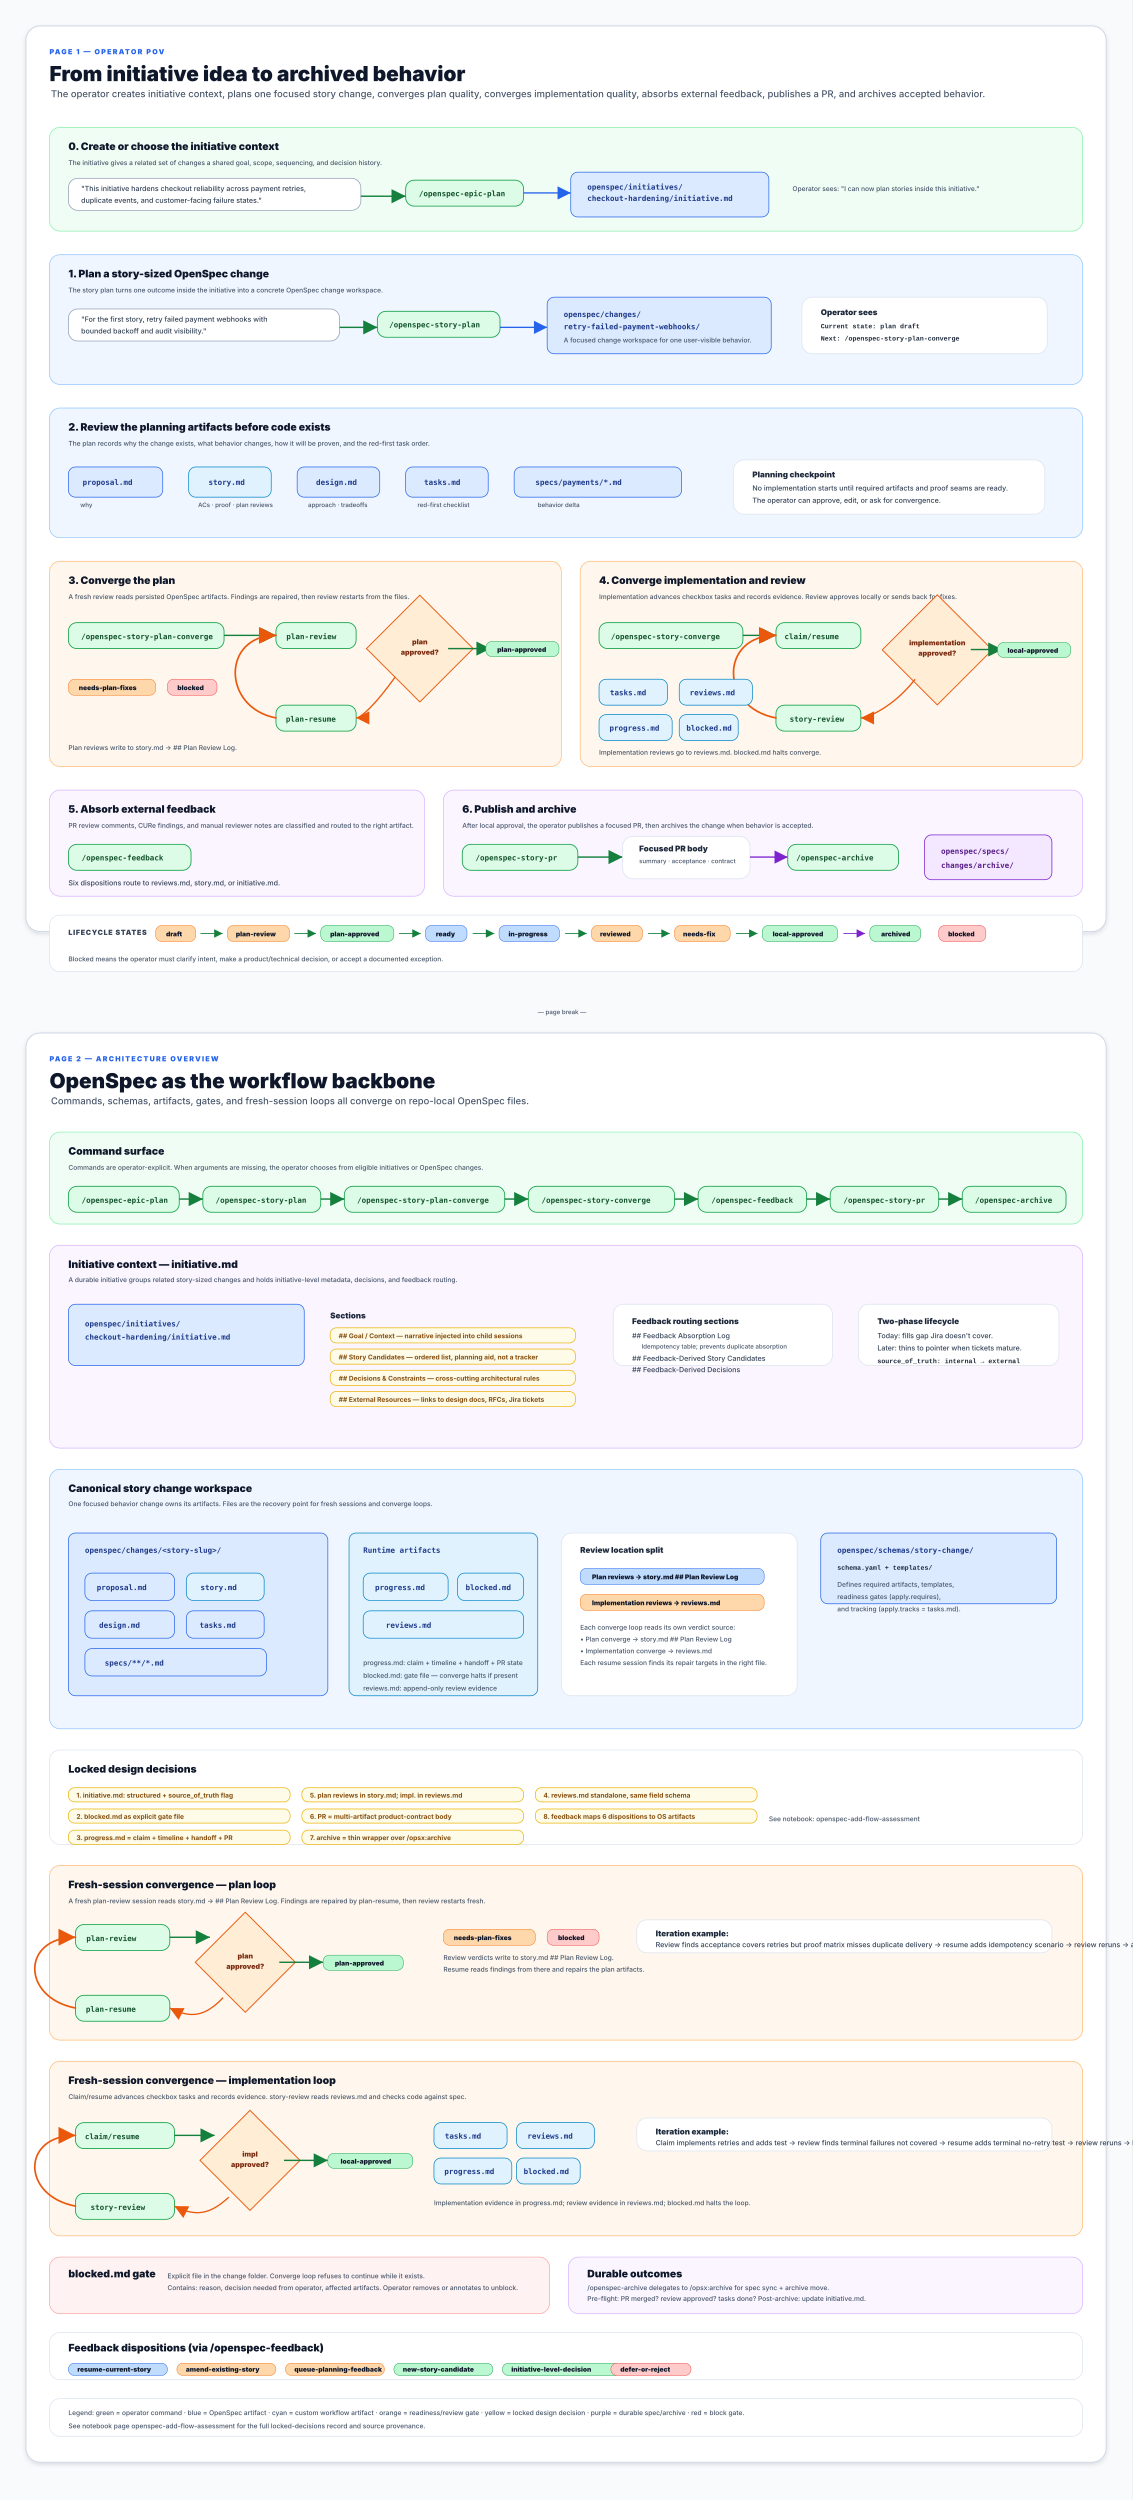
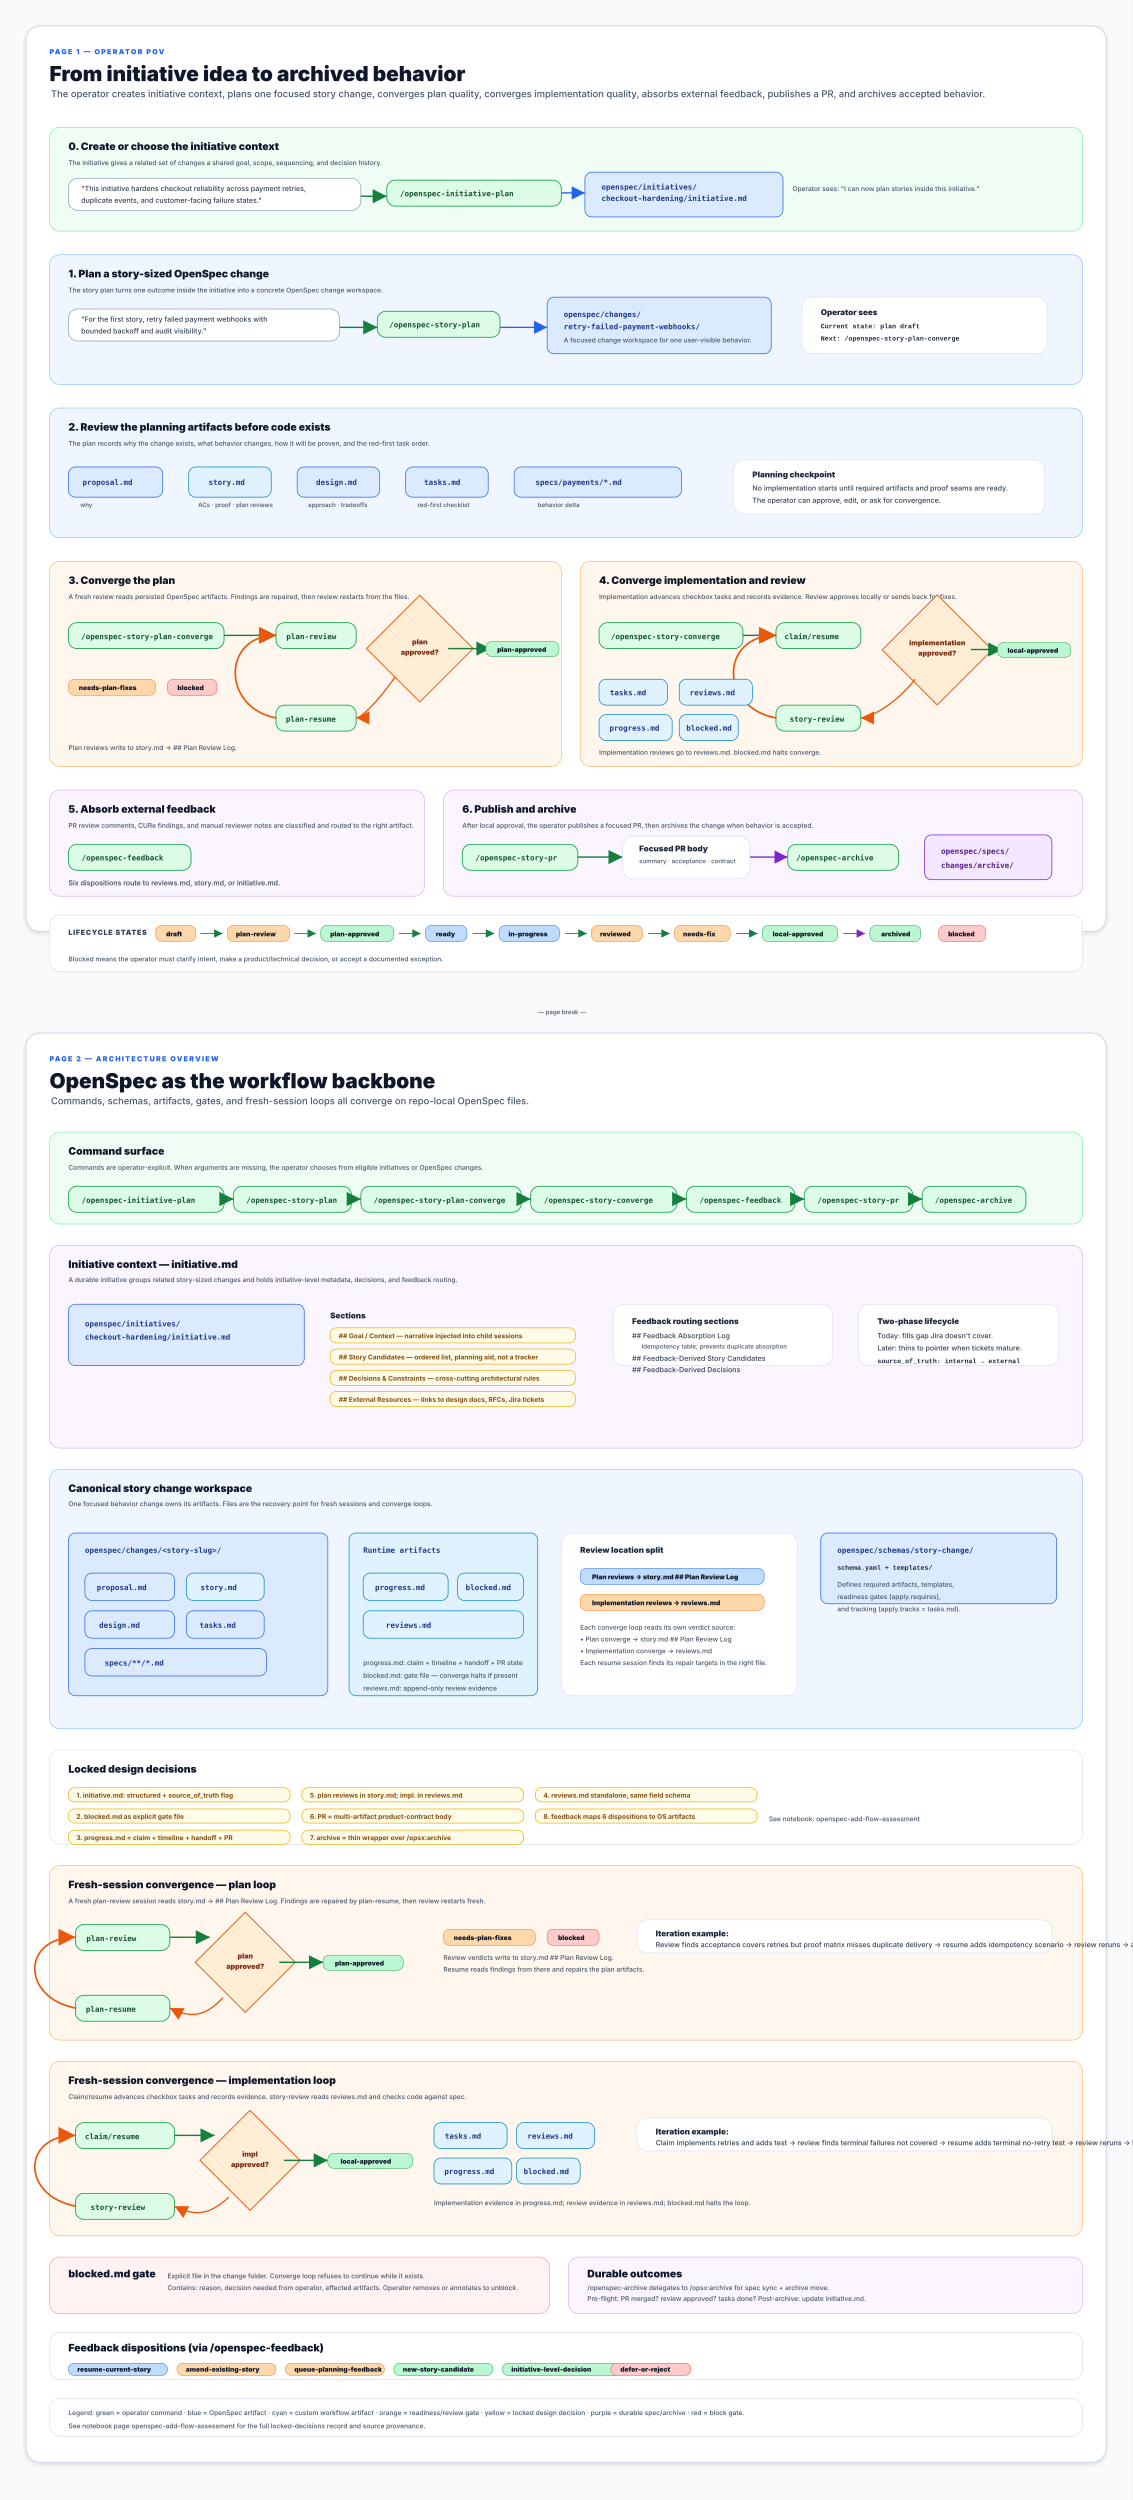
<svg xmlns="http://www.w3.org/2000/svg" width="2400" height="5300" viewBox="0 0 2400 5300" role="img" aria-labelledby="title desc">
  <defs>
    <marker id="arrow-green" markerWidth="14" markerHeight="14" refX="12" refY="7" orient="auto" markerUnits="strokeWidth">
      <path d="M2,2 L12,7 L2,12 Z" fill="#15803d" />
    </marker>
    <marker id="arrow-blue" markerWidth="14" markerHeight="14" refX="12" refY="7" orient="auto" markerUnits="strokeWidth">
      <path d="M2,2 L12,7 L2,12 Z" fill="#2563eb" />
    </marker>
    <marker id="arrow-orange" markerWidth="14" markerHeight="14" refX="12" refY="7" orient="auto" markerUnits="strokeWidth">
      <path d="M2,2 L12,7 L2,12 Z" fill="#ea580c" />
    </marker>
    <marker id="arrow-purple" markerWidth="14" markerHeight="14" refX="12" refY="7" orient="auto" markerUnits="strokeWidth">
      <path d="M2,2 L12,7 L2,12 Z" fill="#7e22ce" />
    </marker>
    <marker id="arrow-red" markerWidth="14" markerHeight="14" refX="12" refY="7" orient="auto" markerUnits="strokeWidth">
      <path d="M2,2 L12,7 L2,12 Z" fill="#b91c1c" />
    </marker>
    <filter id="shadow" x="-10%" y="-10%" width="130%" height="130%">
      <feDropShadow dx="0" dy="4" stdDeviation="5" flood-color="#0f172a" flood-opacity="0.12" />
    </filter>
    <style>
      .bg { fill: #f8fafc; }
      .page { fill: #ffffff; stroke: #cbd5e1; stroke-width: 2; rx: 30; filter: url(#shadow); }
      .panel { fill: #ffffff; stroke: #dbe3ef; stroke-width: 1.5; rx: 22; }
      .panel-blue { fill: #eff6ff; stroke: #93c5fd; stroke-width: 1.5; rx: 22; }
      .panel-green { fill: #f0fdf4; stroke: #86efac; stroke-width: 1.5; rx: 22; }
      .panel-orange { fill: #fff7ed; stroke: #fdba74; stroke-width: 1.5; rx: 22; }
      .panel-purple { fill: #faf5ff; stroke: #d8b4fe; stroke-width: 1.5; rx: 22; }
      .panel-red { fill: #fef2f2; stroke: #fca5a5; stroke-width: 1.5; rx: 22; }
      .title { font: 850 44px Inter, ui-sans-serif, system-ui, -apple-system, BlinkMacSystemFont, "Segoe UI", sans-serif; fill: #0f172a; }
      .subtitle { font: 500 20px Inter, ui-sans-serif, system-ui, sans-serif; fill: #475569; }
      .page-label { font: 850 15px Inter, ui-sans-serif, system-ui, sans-serif; fill: #2563eb; letter-spacing: .18em; }
      .chapter { font: 850 26px Inter, ui-sans-serif, system-ui, sans-serif; fill: #0f172a; }
      .section-title { font: 850 22px Inter, ui-sans-serif, system-ui, sans-serif; fill: #0f172a; }
      .lane-label { font: 850 15px Inter, ui-sans-serif, system-ui, sans-serif; fill: #334155; letter-spacing: .1em; }
      .body { font: 500 17px Inter, ui-sans-serif, system-ui, sans-serif; fill: #334155; }
      .body-strong { font: 850 17px Inter, ui-sans-serif, system-ui, sans-serif; fill: #1e293b; }
      .small { font: 500 15px Inter, ui-sans-serif, system-ui, sans-serif; fill: #334155; }
      .tiny { font: 500 13px Inter, ui-sans-serif, system-ui, sans-serif; fill: #475569; }
      .comment { font: 500 14px Inter, ui-sans-serif, system-ui, sans-serif; fill: #475569; }
      .mono { font: 750 16px "SFMono-Regular", Consolas, "Liberation Mono", monospace; fill: #1e293b; }
      .mono-small { font: 750 14px "SFMono-Regular", Consolas, "Liberation Mono", monospace; fill: #1e293b; }
      .bubble { fill: #ffffff; stroke: #94a3b8; stroke-width: 1.6; rx: 20; }
      .command { fill: #dcfce7; stroke: #16a34a; stroke-width: 1.8; rx: 18; }
      .command-text { font: 850 16px "SFMono-Regular", Consolas, monospace; fill: #14532d; }
      .artifact { fill: #dbeafe; stroke: #2563eb; stroke-width: 1.5; rx: 15; }
      .artifact-text { font: 850 16px "SFMono-Regular", Consolas, monospace; fill: #1e3a8a; }
      .custom-artifact { fill: #e0f2fe; stroke: #0284c7; stroke-width: 1.5; rx: 15; }
      .gate { fill: #ffedd5; stroke: #ea580c; stroke-width: 2; }
      .gate-text { font: 850 15px Inter, ui-sans-serif, system-ui, sans-serif; fill: #7c2d12; text-anchor: middle; }
      .durable { fill: #f3e8ff; stroke: #7e22ce; stroke-width: 1.6; rx: 15; }
      .durable-text { font: 850 16px "SFMono-Regular", Consolas, monospace; fill: #581c87; }
      .decision { fill: #fefce8; stroke: #eab308; stroke-width: 1.5; rx: 13; }
      .decision-text { font: 750 14px Inter, ui-sans-serif, system-ui, sans-serif; fill: #854d0e; }
      .status { font: 850 14px Inter, ui-sans-serif, system-ui, sans-serif; fill: #0f172a; }
      .chip-green { fill: #bbf7d0; stroke: #16a34a; stroke-width: 1; rx: 13; }
      .chip-orange { fill: #fed7aa; stroke: #f97316; stroke-width: 1; rx: 13; }
      .chip-blue { fill: #bfdbfe; stroke: #2563eb; stroke-width: 1; rx: 13; }
      .chip-red { fill: #fecaca; stroke: #ef4444; stroke-width: 1; rx: 13; }
      .arrow-green { stroke: #15803d; stroke-width: 3; fill: none; marker-end: url(#arrow-green); }
      .arrow-blue { stroke: #2563eb; stroke-width: 2.8; fill: none; marker-end: url(#arrow-blue); }
      .arrow-orange { stroke: #ea580c; stroke-width: 2.8; fill: none; marker-end: url(#arrow-orange); }
      .arrow-purple { stroke: #7e22ce; stroke-width: 2.8; fill: none; marker-end: url(#arrow-purple); }
      .arrow-red { stroke: #b91c1c; stroke-width: 2.8; fill: none; marker-end: url(#arrow-red); }
      .dashed { stroke-dasharray: 8 6; }
      .thin { stroke-width: 1.8; }
      .loop { stroke-width: 3.6; stroke-linecap: round; }
    </style>
  </defs>
  <rect class="bg" x="0" y="0" width="2400" height="5300" />
  <rect class="page" x="55" y="55" width="2290" height="1920" />
  <text class="page-label" x="105" y="115">PAGE 1 — OPERATOR POV</text>
  <text class="title" x="105" y="172">From initiative idea to archived behavior</text>
  <text class="subtitle" x="108" y="206">The operator creates initiative context, plans one focused story change, converges plan quality, converges implementation quality, absorbs external feedback, publishes a PR, and archives accepted behavior.</text>
  <rect class="panel-green" x="105" y="270" width="2190" height="220" />
  <text class="section-title" x="145" y="318">0. Create or choose the initiative context</text>
  <text class="comment" x="145" y="350">The initiative gives a related set of changes a shared goal, scope, sequencing, and decision history.</text>
  <rect class="bubble" x="145" y="378" width="620" height="68" />
  <text class="small" x="172" y="405">"This initiative hardens checkout reliability across payment retries,</text>
  <text class="small" x="172" y="430">duplicate events, and customer-facing failure states."</text>
-   <rect class="command" x="860" y="382" width="250" height="55" />
-   <text class="command-text" x="888" y="416">/openspec-epic-plan</text>
-   <path class="arrow-green" d="M765 416 H860" />
-   <path class="arrow-blue" d="M1110 409 H1210" />
-   <rect class="artifact" x="1210" y="365" width="420" height="95" />
-   <text class="artifact-text" x="1245" y="402">openspec/initiatives/</text>
-   <text class="artifact-text" x="1245" y="426">checkout-hardening/initiative.md</text>
+   <rect class="command" x="820" y="382" width="370" height="55" />
+   <text class="command-text" x="848" y="416">/openspec-initiative-plan</text>
+   <path class="arrow-green" d="M765 416 H820" />
+   <path class="arrow-blue" d="M1190 409 H1240" />
+   <rect class="artifact" x="1240" y="365" width="420" height="95" />
+   <text class="artifact-text" x="1275" y="402">openspec/initiatives/</text>
+   <text class="artifact-text" x="1275" y="426">checkout-hardening/initiative.md</text>
  <text class="comment" x="1680" y="405">Operator sees: "I can now plan stories inside this initiative."</text>
  <rect class="panel-blue" x="105" y="540" width="2190" height="275" />
  <text class="section-title" x="145" y="588">1. Plan a story-sized OpenSpec change</text>
  <text class="comment" x="145" y="620">The story plan turns one outcome inside the initiative into a concrete OpenSpec change workspace.</text>
  <rect class="bubble" x="145" y="655" width="575" height="68" />
  <text class="small" x="172" y="682">"For the first story, retry failed payment webhooks with</text>
  <text class="small" x="172" y="707">bounded backoff and audit visibility."</text>
  <rect class="command" x="800" y="660" width="260" height="55" />
  <text class="command-text" x="825" y="694">/openspec-story-plan</text>
  <path class="arrow-green" d="M720 694 H800" />
  <path class="arrow-blue" d="M1060 694 H1160" />
  <rect class="artifact" x="1160" y="630" width="475" height="120" />
  <text class="artifact-text" x="1195" y="672">openspec/changes/</text>
  <text class="artifact-text" x="1195" y="698">retry-failed-payment-webhooks/</text>
  <text class="comment" x="1195" y="726">A focused change workspace for one user-visible behavior.</text>
  <rect class="panel" x="1700" y="630" width="520" height="120" />
  <text class="body-strong" x="1740" y="668">Operator sees</text>
  <text class="mono-small" x="1740" y="696">Current state: plan draft</text>
  <text class="mono-small" x="1740" y="722">Next: /openspec-story-plan-converge</text>
  <rect class="panel-blue" x="105" y="865" width="2190" height="275" />
  <text class="section-title" x="145" y="913">2. Review the planning artifacts before code exists</text>
  <text class="comment" x="145" y="945">The plan records why the change exists, what behavior changes, how it will be proven, and the red-first task order.</text>
  <rect class="artifact" x="145" y="990" width="200" height="64" />
  <text class="artifact-text" x="175" y="1028">proposal.md</text>
  <text class="tiny" x="170" y="1075">why</text>
  <rect class="custom-artifact" x="400" y="990" width="175" height="64" />
  <text class="artifact-text" x="442" y="1028">story.md</text>
  <text class="tiny" x="420" y="1075">ACs · proof · plan reviews</text>
  <rect class="artifact" x="630" y="990" width="175" height="64" />
  <text class="artifact-text" x="670" y="1028">design.md</text>
  <text class="tiny" x="653" y="1075">approach · tradeoffs</text>
  <rect class="artifact" x="860" y="990" width="175" height="64" />
  <text class="artifact-text" x="899" y="1028">tasks.md</text>
  <text class="tiny" x="885" y="1075">red-first checklist</text>
  <rect class="artifact" x="1090" y="990" width="355" height="64" />
  <text class="artifact-text" x="1135" y="1028">specs/payments/*.md</text>
  <text class="tiny" x="1140" y="1075">behavior delta</text>
  <rect class="panel" x="1555" y="975" width="660" height="115" />
  <text class="body-strong" x="1595" y="1012">Planning checkpoint</text>
  <text class="small" x="1595" y="1040">No implementation starts until required artifacts and proof seams are ready.</text>
  <text class="small" x="1595" y="1066">The operator can approve, edit, or ask for convergence.</text>
  <rect class="panel-orange" x="105" y="1190" width="1085" height="435" />
  <text class="section-title" x="145" y="1238">3. Converge the plan</text>
  <text class="comment" x="145" y="1270">A fresh review reads persisted OpenSpec artifacts. Findings are repaired, then review restarts from the files.</text>
  <rect class="command" x="145" y="1320" width="330" height="55" />
  <text class="command-text" x="172" y="1355">/openspec-story-plan-converge</text>
  <path class="arrow-green" d="M475 1347 H585" />
  <rect class="command" x="585" y="1320" width="170" height="55" />
  <text class="command-text" x="607" y="1355">plan-review</text>
  <rect class="gate" x="810" y="1295" width="160" height="160" transform="rotate(45 890 1375)" />
  <text class="gate-text" x="890" y="1366">plan</text>
  <text class="gate-text" x="890" y="1388">approved?</text>
  <rect class="command" x="585" y="1495" width="170" height="55" />
  <text class="command-text" x="606" y="1530">plan-resume</text>
  <path class="arrow-orange" d="M838 1435 C795 1495, 765 1522, 755 1522" />
  <path class="arrow-orange loop" d="M585 1522 C470 1500, 470 1347, 585 1347" />
  <path class="arrow-green" d="M950 1375 H1040" />
  <rect class="chip-green" x="1030" y="1360" width="155" height="32" />
  <text class="status" x="1054" y="1382">plan-approved</text>
  <rect class="chip-orange" x="145" y="1440" width="185" height="34" />
  <text class="status" x="167" y="1463">needs-plan-fixes</text>
  <rect class="chip-red" x="355" y="1440" width="105" height="34" />
  <text class="status" x="376" y="1463">blocked</text>
  <text class="comment" x="145" y="1590">Plan reviews write to story.md → ## Plan Review Log.</text>
  <rect class="panel-orange" x="1230" y="1190" width="1065" height="435" />
  <text class="section-title" x="1270" y="1238">4. Converge implementation and review</text>
  <text class="comment" x="1270" y="1270">Implementation advances checkbox tasks and records evidence. Review approves locally or sends back for fixes.</text>
  <rect class="command" x="1270" y="1320" width="305" height="55" />
  <text class="command-text" x="1295" y="1355">/openspec-story-converge</text>
  <path class="arrow-green" d="M1575 1347 H1645" />
  <rect class="command" x="1645" y="1320" width="180" height="55" />
  <text class="command-text" x="1663" y="1355">claim/resume</text>
  <rect class="gate" x="1905" y="1295" width="165" height="165" transform="rotate(45 1987 1377)" />
  <text class="gate-text" x="1987" y="1368">implementation</text>
  <text class="gate-text" x="1987" y="1390">approved?</text>
  <rect class="command" x="1645" y="1495" width="180" height="55" />
  <text class="command-text" x="1674" y="1530">story-review</text>
  <path class="arrow-orange" d="M1940 1440 C1895 1498, 1840 1522, 1825 1522" />
  <path class="arrow-orange loop" d="M1645 1522 C1525 1500, 1525 1347, 1645 1347" />
  <path class="arrow-green" d="M2058 1377 H2125" />
  <rect class="chip-green" x="2115" y="1362" width="155" height="32" />
  <text class="status" x="2136" y="1384">local-approved</text>
  <rect class="custom-artifact" x="1270" y="1440" width="145" height="55" />
  <text class="artifact-text" x="1293" y="1474">tasks.md</text>
  <rect class="custom-artifact" x="1440" y="1440" width="155" height="55" />
  <text class="artifact-text" x="1462" y="1474">reviews.md</text>
  <rect class="custom-artifact" x="1270" y="1515" width="155" height="55" />
  <text class="artifact-text" x="1292" y="1549">progress.md</text>
  <rect class="custom-artifact" x="1440" y="1515" width="125" height="55" />
  <text class="artifact-text" x="1455" y="1549">blocked.md</text>
  <text class="comment" x="1270" y="1600">Implementation reviews go to reviews.md. blocked.md halts converge.</text>
  <rect class="panel-purple" x="105" y="1675" width="795" height="225" />
  <text class="section-title" x="145" y="1723">5. Absorb external feedback</text>
  <text class="comment" x="145" y="1755">PR review comments, CURe findings, and manual reviewer notes are classified and routed to the right artifact.</text>
  <rect class="command" x="145" y="1790" width="260" height="55" />
  <text class="command-text" x="173" y="1824">/openspec-feedback</text>
  <text class="small" x="145" y="1877">Six dispositions route to reviews.md, story.md, or initiative.md.</text>
  <rect class="panel-purple" x="940" y="1675" width="1355" height="225" />
  <text class="section-title" x="980" y="1723">6. Publish and archive</text>
  <text class="comment" x="980" y="1755">After local approval, the operator publishes a focused PR, then archives the change when behavior is accepted.</text>
  <rect class="command" x="980" y="1790" width="245" height="55" />
  <text class="command-text" x="1008" y="1824">/openspec-story-pr</text>
  <path class="arrow-green" d="M1225 1817 H1320" />
  <rect class="panel" x="1320" y="1773" width="270" height="90" />
  <text class="body-strong" x="1355" y="1805">Focused PR body</text>
  <text class="tiny" x="1355" y="1830">summary · acceptance · contract</text>
  <path class="arrow-purple" d="M1590 1817 H1670" />
  <rect class="command" x="1670" y="1790" width="235" height="55" />
  <text class="command-text" x="1688" y="1824">/openspec-archive</text>
  <rect class="durable" x="1960" y="1770" width="270" height="95" />
  <text class="durable-text" x="1995" y="1810">openspec/specs/</text>
  <text class="durable-text" x="1995" y="1840">changes/archive/</text>
  <rect class="panel" x="105" y="1940" width="2190" height="120" />
  <text class="lane-label" x="145" y="1982">LIFECYCLE STATES</text>
  <g transform="translate(330,1962)">
    <rect class="chip-orange" x="0" y="0" width="85" height="34" />
    <text class="status" x="22" y="23">draft</text>
    <path class="arrow-green thin" d="M95 17 H142" />
    <rect class="chip-orange" x="152" y="0" width="132" height="34" />
    <text class="status" x="170" y="23">plan-review</text>
    <path class="arrow-green thin" d="M294 17 H340" />
    <rect class="chip-green" x="350" y="0" width="155" height="34" />
    <text class="status" x="370" y="23">plan-approved</text>
    <path class="arrow-green thin" d="M516 17 H562" />
    <rect class="chip-blue" x="572" y="0" width="88" height="34" />
    <text class="status" x="594" y="23">ready</text>
    <path class="arrow-green thin" d="M672 17 H718" />
    <rect class="chip-blue" x="728" y="0" width="128" height="34" />
    <text class="status" x="748" y="23">in-progress</text>
    <path class="arrow-green thin" d="M868 17 H914" />
    <rect class="chip-orange" x="924" y="0" width="108" height="34" />
    <text class="status" x="942" y="23">reviewed</text>
    <path class="arrow-green thin" d="M1044 17 H1090" />
    <rect class="chip-orange" x="1100" y="0" width="118" height="34" />
    <text class="status" x="1118" y="23">needs-fix</text>
    <path class="arrow-green thin" d="M1230 17 H1276" />
    <rect class="chip-green" x="1286" y="0" width="160" height="34" />
    <text class="status" x="1308" y="23">local-approved</text>
    <path class="arrow-purple thin" d="M1458 17 H1504" />
    <rect class="chip-green" x="1514" y="0" width="108" height="34" />
    <text class="status" x="1538" y="23">archived</text>
    <rect class="chip-red" x="1660" y="0" width="100" height="34" />
    <text class="status" x="1680" y="23">blocked</text>
  </g>
  <text class="comment" x="145" y="2038">Blocked means the operator must clarify intent, make a product/technical decision, or accept a documented exception.</text>
  <text class="tiny" x="1140" y="2150">— page break —</text>
  <rect class="page" x="55" y="2190" width="2290" height="3030" />
  <text class="page-label" x="105" y="2250">PAGE 2 — ARCHITECTURE OVERVIEW</text>
  <text class="title" x="105" y="2307">OpenSpec as the workflow backbone</text>
  <text class="subtitle" x="108" y="2341">Commands, schemas, artifacts, gates, and fresh-session loops all converge on repo-local OpenSpec files.</text>
  <rect class="panel-green" x="105" y="2400" width="2190" height="195" />
  <text class="section-title" x="145" y="2448">Command surface</text>
  <text class="comment" x="145" y="2480">Commands are operator-explicit. When arguments are missing, the operator chooses from eligible initiatives or OpenSpec changes.</text>
-   <rect class="command" x="145" y="2515" width="235" height="55" />
-   <text class="command-text" x="173" y="2550">/openspec-epic-plan</text>
-   <rect class="command" x="430" y="2515" width="250" height="55" />
-   <text class="command-text" x="457" y="2550">/openspec-story-plan</text>
-   <rect class="command" x="730" y="2515" width="340" height="55" />
-   <text class="command-text" x="757" y="2550">/openspec-story-plan-converge</text>
-   <rect class="command" x="1120" y="2515" width="310" height="55" />
-   <text class="command-text" x="1148" y="2550">/openspec-story-converge</text>
-   <rect class="command" x="1480" y="2515" width="230" height="55" />
-   <text class="command-text" x="1508" y="2550">/openspec-feedback</text>
-   <rect class="command" x="1760" y="2515" width="230" height="55" />
-   <text class="command-text" x="1788" y="2550">/openspec-story-pr</text>
-   <rect class="command" x="2040" y="2515" width="220" height="55" />
-   <text class="command-text" x="2067" y="2550">/openspec-archive</text>
-   <path class="arrow-green" d="M380 2542 H430" />
-   <path class="arrow-green" d="M680 2542 H730" />
-   <path class="arrow-green" d="M1070 2542 H1120" />
-   <path class="arrow-green" d="M1430 2542 H1480" />
-   <path class="arrow-green" d="M1710 2542 H1760" />
-   <path class="arrow-green" d="M1990 2542 H2040" />
+   <rect class="command" x="145" y="2515" width="330" height="55" />
+   <text class="command-text" x="173" y="2550">/openspec-initiative-plan</text>
+   <rect class="command" x="495" y="2515" width="250" height="55" />
+   <text class="command-text" x="522" y="2550">/openspec-story-plan</text>
+   <rect class="command" x="765" y="2515" width="340" height="55" />
+   <text class="command-text" x="792" y="2550">/openspec-story-plan-converge</text>
+   <rect class="command" x="1125" y="2515" width="310" height="55" />
+   <text class="command-text" x="1153" y="2550">/openspec-story-converge</text>
+   <rect class="command" x="1455" y="2515" width="230" height="55" />
+   <text class="command-text" x="1483" y="2550">/openspec-feedback</text>
+   <rect class="command" x="1705" y="2515" width="230" height="55" />
+   <text class="command-text" x="1733" y="2550">/openspec-story-pr</text>
+   <rect class="command" x="1955" y="2515" width="220" height="55" />
+   <text class="command-text" x="1982" y="2550">/openspec-archive</text>
+   <path class="arrow-green" d="M475 2542 H495" />
+   <path class="arrow-green" d="M745 2542 H765" />
+   <path class="arrow-green" d="M1105 2542 H1125" />
+   <path class="arrow-green" d="M1435 2542 H1455" />
+   <path class="arrow-green" d="M1685 2542 H1705" />
+   <path class="arrow-green" d="M1935 2542 H1955" />
  <rect class="panel-purple" x="105" y="2640" width="2190" height="430" />
  <text class="section-title" x="145" y="2688">Initiative context — initiative.md</text>
  <text class="comment" x="145" y="2718">A durable initiative groups related story-sized changes and holds initiative-level metadata, decisions, and feedback routing.</text>
  <rect class="artifact" x="145" y="2765" width="500" height="130" />
  <text class="artifact-text" x="180" y="2812">openspec/initiatives/</text>
  <text class="artifact-text" x="180" y="2840">checkout-hardening/initiative.md</text>
  <text class="body-strong" x="700" y="2795">Sections</text>
  <rect class="decision" x="700" y="2815" width="520" height="32" />
  <text class="decision-text" x="718" y="2837">## Goal / Context — narrative injected into child sessions</text>
  <rect class="decision" x="700" y="2860" width="520" height="32" />
  <text class="decision-text" x="718" y="2882">## Story Candidates — ordered list, planning aid, not a tracker</text>
  <rect class="decision" x="700" y="2905" width="520" height="32" />
  <text class="decision-text" x="718" y="2927">## Decisions &amp; Constraints — cross-cutting architectural rules</text>
  <rect class="decision" x="700" y="2950" width="520" height="32" />
  <text class="decision-text" x="718" y="2972">## External Resources — links to design docs, RFCs, Jira tickets</text>
  <rect class="panel" x="1300" y="2765" width="465" height="130" />
  <text class="body-strong" x="1340" y="2807">Feedback routing sections</text>
  <text class="small" x="1340" y="2837">## Feedback Absorption Log</text>
  <text class="tiny" x="1360" y="2859">Idempotency table; prevents duplicate absorption</text>
  <text class="small" x="1340" y="2885">## Feedback-Derived Story Candidates</text>
  <text class="small" x="1340" y="2909">## Feedback-Derived Decisions</text>
  <rect class="panel" x="1820" y="2765" width="425" height="130" />
  <text class="body-strong" x="1860" y="2807">Two-phase lifecycle</text>
  <text class="small" x="1860" y="2837">Today: fills gap Jira doesn't cover.</text>
  <text class="small" x="1860" y="2863">Later: thins to pointer when tickets mature.</text>
  <text class="mono-small" x="1860" y="2890">source_of_truth: internal → external</text>
  <rect class="panel-blue" x="105" y="3115" width="2190" height="550" />
  <text class="section-title" x="145" y="3163">Canonical story change workspace</text>
  <text class="comment" x="145" y="3193">One focused behavior change owns its artifacts. Files are the recovery point for fresh sessions and converge loops.</text>
  <rect class="artifact" x="145" y="3250" width="550" height="345" />
  <text class="artifact-text" x="180" y="3292">openspec/changes/&lt;story-slug&gt;/</text>
  <rect class="artifact" x="180" y="3335" width="190" height="58" />
  <text class="artifact-text" x="205" y="3371">proposal.md</text>
  <rect class="custom-artifact" x="395" y="3335" width="165" height="58" />
  <text class="artifact-text" x="425" y="3371">story.md</text>
  <rect class="artifact" x="180" y="3415" width="190" height="58" />
  <text class="artifact-text" x="210" y="3451">design.md</text>
  <rect class="artifact" x="395" y="3415" width="165" height="58" />
  <text class="artifact-text" x="423" y="3451">tasks.md</text>
  <rect class="artifact" x="180" y="3495" width="385" height="58" />
  <text class="artifact-text" x="222" y="3531">specs/**/*.md</text>
  <rect class="custom-artifact" x="740" y="3250" width="400" height="345" />
  <text class="artifact-text" x="770" y="3292">Runtime artifacts</text>
  <rect class="custom-artifact" x="770" y="3335" width="180" height="58" />
  <text class="artifact-text" x="795" y="3371">progress.md</text>
  <rect class="custom-artifact" x="970" y="3335" width="140" height="58" />
  <text class="artifact-text" x="987" y="3371">blocked.md</text>
  <rect class="custom-artifact" x="770" y="3415" width="340" height="58" />
  <text class="artifact-text" x="818" y="3451">reviews.md</text>
  <text class="comment" x="770" y="3530">progress.md: claim + timeline + handoff + PR state</text>
  <text class="comment" x="770" y="3557">blocked.md: gate file — converge halts if present</text>
  <text class="comment" x="770" y="3584">reviews.md: append-only review evidence</text>
  <rect class="panel" x="1190" y="3250" width="500" height="345" />
  <text class="body-strong" x="1230" y="3292">Review location split</text>
  <rect class="chip-blue" x="1230" y="3325" width="390" height="34" />
  <text class="status" x="1255" y="3348">Plan reviews → story.md ## Plan Review Log</text>
  <rect class="chip-orange" x="1230" y="3380" width="390" height="34" />
  <text class="status" x="1255" y="3403">Implementation reviews → reviews.md</text>
  <text class="comment" x="1230" y="3455">Each converge loop reads its own verdict source:</text>
  <text class="comment" x="1230" y="3480">• Plan converge → story.md ## Plan Review Log</text>
  <text class="comment" x="1230" y="3505">• Implementation converge → reviews.md</text>
  <text class="comment" x="1230" y="3530">Each resume session finds its repair targets in the right file.</text>
  <rect class="artifact" x="1740" y="3250" width="500" height="150" />
  <text class="artifact-text" x="1775" y="3292">openspec/schemas/story-change/</text>
  <text class="mono-small" x="1775" y="3328">schema.yaml + templates/</text>
  <text class="comment" x="1775" y="3364">Defines required artifacts, templates,</text>
  <text class="comment" x="1775" y="3390">readiness gates (apply.requires),</text>
  <text class="comment" x="1775" y="3416">and tracking (apply.tracks = tasks.md).</text>
  <rect class="panel" x="105" y="3710" width="2190" height="200" />
  <text class="section-title" x="145" y="3758">Locked design decisions</text>
  <rect class="decision" x="145" y="3790" width="470" height="30" />
  <text class="decision-text" x="162" y="3811">1. initiative.md: structured + source_of_truth flag</text>
  <rect class="decision" x="640" y="3790" width="470" height="30" />
  <text class="decision-text" x="657" y="3811">5. plan reviews in story.md; impl. in reviews.md</text>
  <rect class="decision" x="145" y="3835" width="470" height="30" />
  <text class="decision-text" x="162" y="3856">2. blocked.md as explicit gate file</text>
  <rect class="decision" x="640" y="3835" width="470" height="30" />
  <text class="decision-text" x="657" y="3856">6. PR = multi-artifact product-contract body</text>
  <rect class="decision" x="145" y="3880" width="470" height="30" />
  <text class="decision-text" x="162" y="3901">3. progress.md = claim + timeline + handoff + PR</text>
  <rect class="decision" x="640" y="3880" width="470" height="30" />
  <text class="decision-text" x="657" y="3901">7. archive = thin wrapper over /opsx:archive</text>
  <rect class="decision" x="1135" y="3790" width="470" height="30" />
  <text class="decision-text" x="1152" y="3811">4. reviews.md standalone, same field schema</text>
  <rect class="decision" x="1135" y="3835" width="470" height="30" />
  <text class="decision-text" x="1152" y="3856">8. feedback maps 6 dispositions to OS artifacts</text>
  <text class="comment" x="1630" y="3861">See notebook: openspec-add-flow-assessment</text>
  <rect class="panel-orange" x="105" y="3955" width="2190" height="370" />
  <text class="section-title" x="145" y="4003">Fresh-session convergence — plan loop</text>
  <text class="comment" x="145" y="4035">A fresh plan-review session reads story.md → ## Plan Review Log. Findings are repaired by plan-resume, then review restarts fresh.</text>
  <rect class="command" x="160" y="4080" width="200" height="55" />
  <text class="command-text" x="183" y="4115">plan-review</text>
  <path class="arrow-green" d="M360 4107 H445" />
  <rect class="gate" x="445" y="4085" width="150" height="150" transform="rotate(45 520 4160)" />
  <text class="gate-text" x="520" y="4152">plan</text>
  <text class="gate-text" x="520" y="4174">approved?</text>
  <path class="arrow-green" d="M592 4160 H685" />
  <rect class="chip-green" x="685" y="4145" width="170" height="32" />
  <text class="status" x="710" y="4167">plan-approved</text>
  <rect class="command" x="160" y="4230" width="200" height="55" />
  <text class="command-text" x="182" y="4265">plan-resume</text>
  <path class="arrow-orange" d="M473 4235 C435 4275, 405 4280, 360 4257" />
  <path class="arrow-orange loop" d="M160 4257 C45 4235, 45 4107, 160 4107" />
  <rect class="chip-orange" x="940" y="4090" width="195" height="34" />
  <text class="status" x="962" y="4113">needs-plan-fixes</text>
  <rect class="chip-red" x="1160" y="4090" width="110" height="34" />
  <text class="status" x="1183" y="4113">blocked</text>
  <text class="comment" x="940" y="4155">Review verdicts write to story.md ## Plan Review Log.</text>
  <text class="comment" x="940" y="4180">Resume reads findings from there and repairs the plan artifacts.</text>
  <rect class="panel" x="1350" y="4070" width="880" height="70" />
  <text class="body-strong" x="1390" y="4105">Iteration example:</text>
  <text class="small" x="1390" y="4128">Review finds acceptance covers retries but proof matrix misses duplicate delivery → resume adds idempotency scenario → review reruns → approved.</text>
  <rect class="panel-orange" x="105" y="4370" width="2190" height="370" />
  <text class="section-title" x="145" y="4418">Fresh-session convergence — implementation loop</text>
  <text class="comment" x="145" y="4450">Claim/resume advances checkbox tasks and records evidence. story-review reads reviews.md and checks code against spec.</text>
  <rect class="command" x="160" y="4500" width="210" height="55" />
  <text class="command-text" x="180" y="4535">claim/resume</text>
  <path class="arrow-green" d="M370 4527 H455" />
  <rect class="gate" x="455" y="4505" width="150" height="150" transform="rotate(45 530 4580)" />
  <text class="gate-text" x="530" y="4572">impl</text>
  <text class="gate-text" x="530" y="4594">approved?</text>
  <path class="arrow-green" d="M602 4580 H695" />
  <rect class="chip-green" x="695" y="4565" width="180" height="32" />
  <text class="status" x="722" y="4587">local-approved</text>
  <rect class="command" x="160" y="4650" width="210" height="55" />
  <text class="command-text" x="192" y="4685">story-review</text>
  <path class="arrow-orange" d="M485 4658 C445 4695, 415 4700, 370 4677" />
  <path class="arrow-orange loop" d="M160 4677 C45 4655, 45 4527, 160 4527" />
  <rect class="custom-artifact" x="920" y="4500" width="155" height="55" />
  <text class="artifact-text" x="943" y="4534">tasks.md</text>
  <rect class="custom-artifact" x="1095" y="4500" width="165" height="55" />
  <text class="artifact-text" x="1118" y="4534">reviews.md</text>
  <rect class="custom-artifact" x="920" y="4575" width="165" height="55" />
  <text class="artifact-text" x="942" y="4609">progress.md</text>
  <rect class="custom-artifact" x="1095" y="4575" width="135" height="55" />
  <text class="artifact-text" x="1110" y="4609">blocked.md</text>
  <text class="comment" x="920" y="4675">Implementation evidence in progress.md; review evidence in reviews.md; blocked.md halts the loop.</text>
  <rect class="panel" x="1350" y="4490" width="880" height="70" />
  <text class="body-strong" x="1390" y="4525">Iteration example:</text>
  <text class="small" x="1390" y="4548">Claim implements retries and adds test → review finds terminal failures not covered → resume adds terminal no-retry test → review reruns → local-approved.</text>
  <rect class="panel-red" x="105" y="4785" width="1060" height="120" />
  <text class="section-title" x="145" y="4828">blocked.md gate</text>
  <text class="comment" x="355" y="4830">Explicit file in the change folder. Converge loop refuses to continue while it exists.</text>
  <text class="comment" x="355" y="4855">Contains: reason, decision needed from operator, affected artifacts. Operator removes or annotates to unblock.</text>
  <rect class="panel-purple" x="1205" y="4785" width="1090" height="120" />
  <text class="section-title" x="1245" y="4828">Durable outcomes</text>
  <text class="comment" x="1245" y="4855">/openspec-archive delegates to /opsx:archive for spec sync + archive move.</text>
  <text class="comment" x="1245" y="4878">Pre-flight: PR merged? review approved? tasks done? Post-archive: update initiative.md.</text>
  <rect class="panel" x="105" y="4945" width="2190" height="100" />
  <text class="section-title" x="145" y="4985">Feedback dispositions (via /openspec-feedback)</text>
  <rect class="chip-blue" x="145" y="5010" width="210" height="26" />
  <text class="status" x="164" y="5028">resume-current-story</text>
  <rect class="chip-orange" x="375" y="5010" width="210" height="26" />
  <text class="status" x="394" y="5028">amend-existing-story</text>
  <rect class="chip-orange" x="605" y="5010" width="210" height="26" />
  <text class="status" x="624" y="5028">queue-planning-feedback</text>
  <rect class="chip-green" x="835" y="5010" width="210" height="26" />
  <text class="status" x="854" y="5028">new-story-candidate</text>
  <rect class="chip-green" x="1065" y="5010" width="250" height="26" />
  <text class="status" x="1084" y="5028">initiative-level-decision</text>
  <rect class="chip-red" x="1295" y="5010" width="170" height="26" />
  <text class="status" x="1315" y="5028">defer-or-reject</text>
  <rect class="panel" x="105" y="5085" width="2190" height="80" />
  <text class="comment" x="145" y="5120">Legend: green = operator command · blue = OpenSpec artifact · cyan = custom workflow artifact · orange = readiness/review gate · yellow = locked design decision · purple = durable spec/archive · red = block gate.</text>
  <text class="comment" x="145" y="5148">See notebook page openspec-add-flow-assessment for the full locked-decisions record and source provenance.</text>
</svg>
